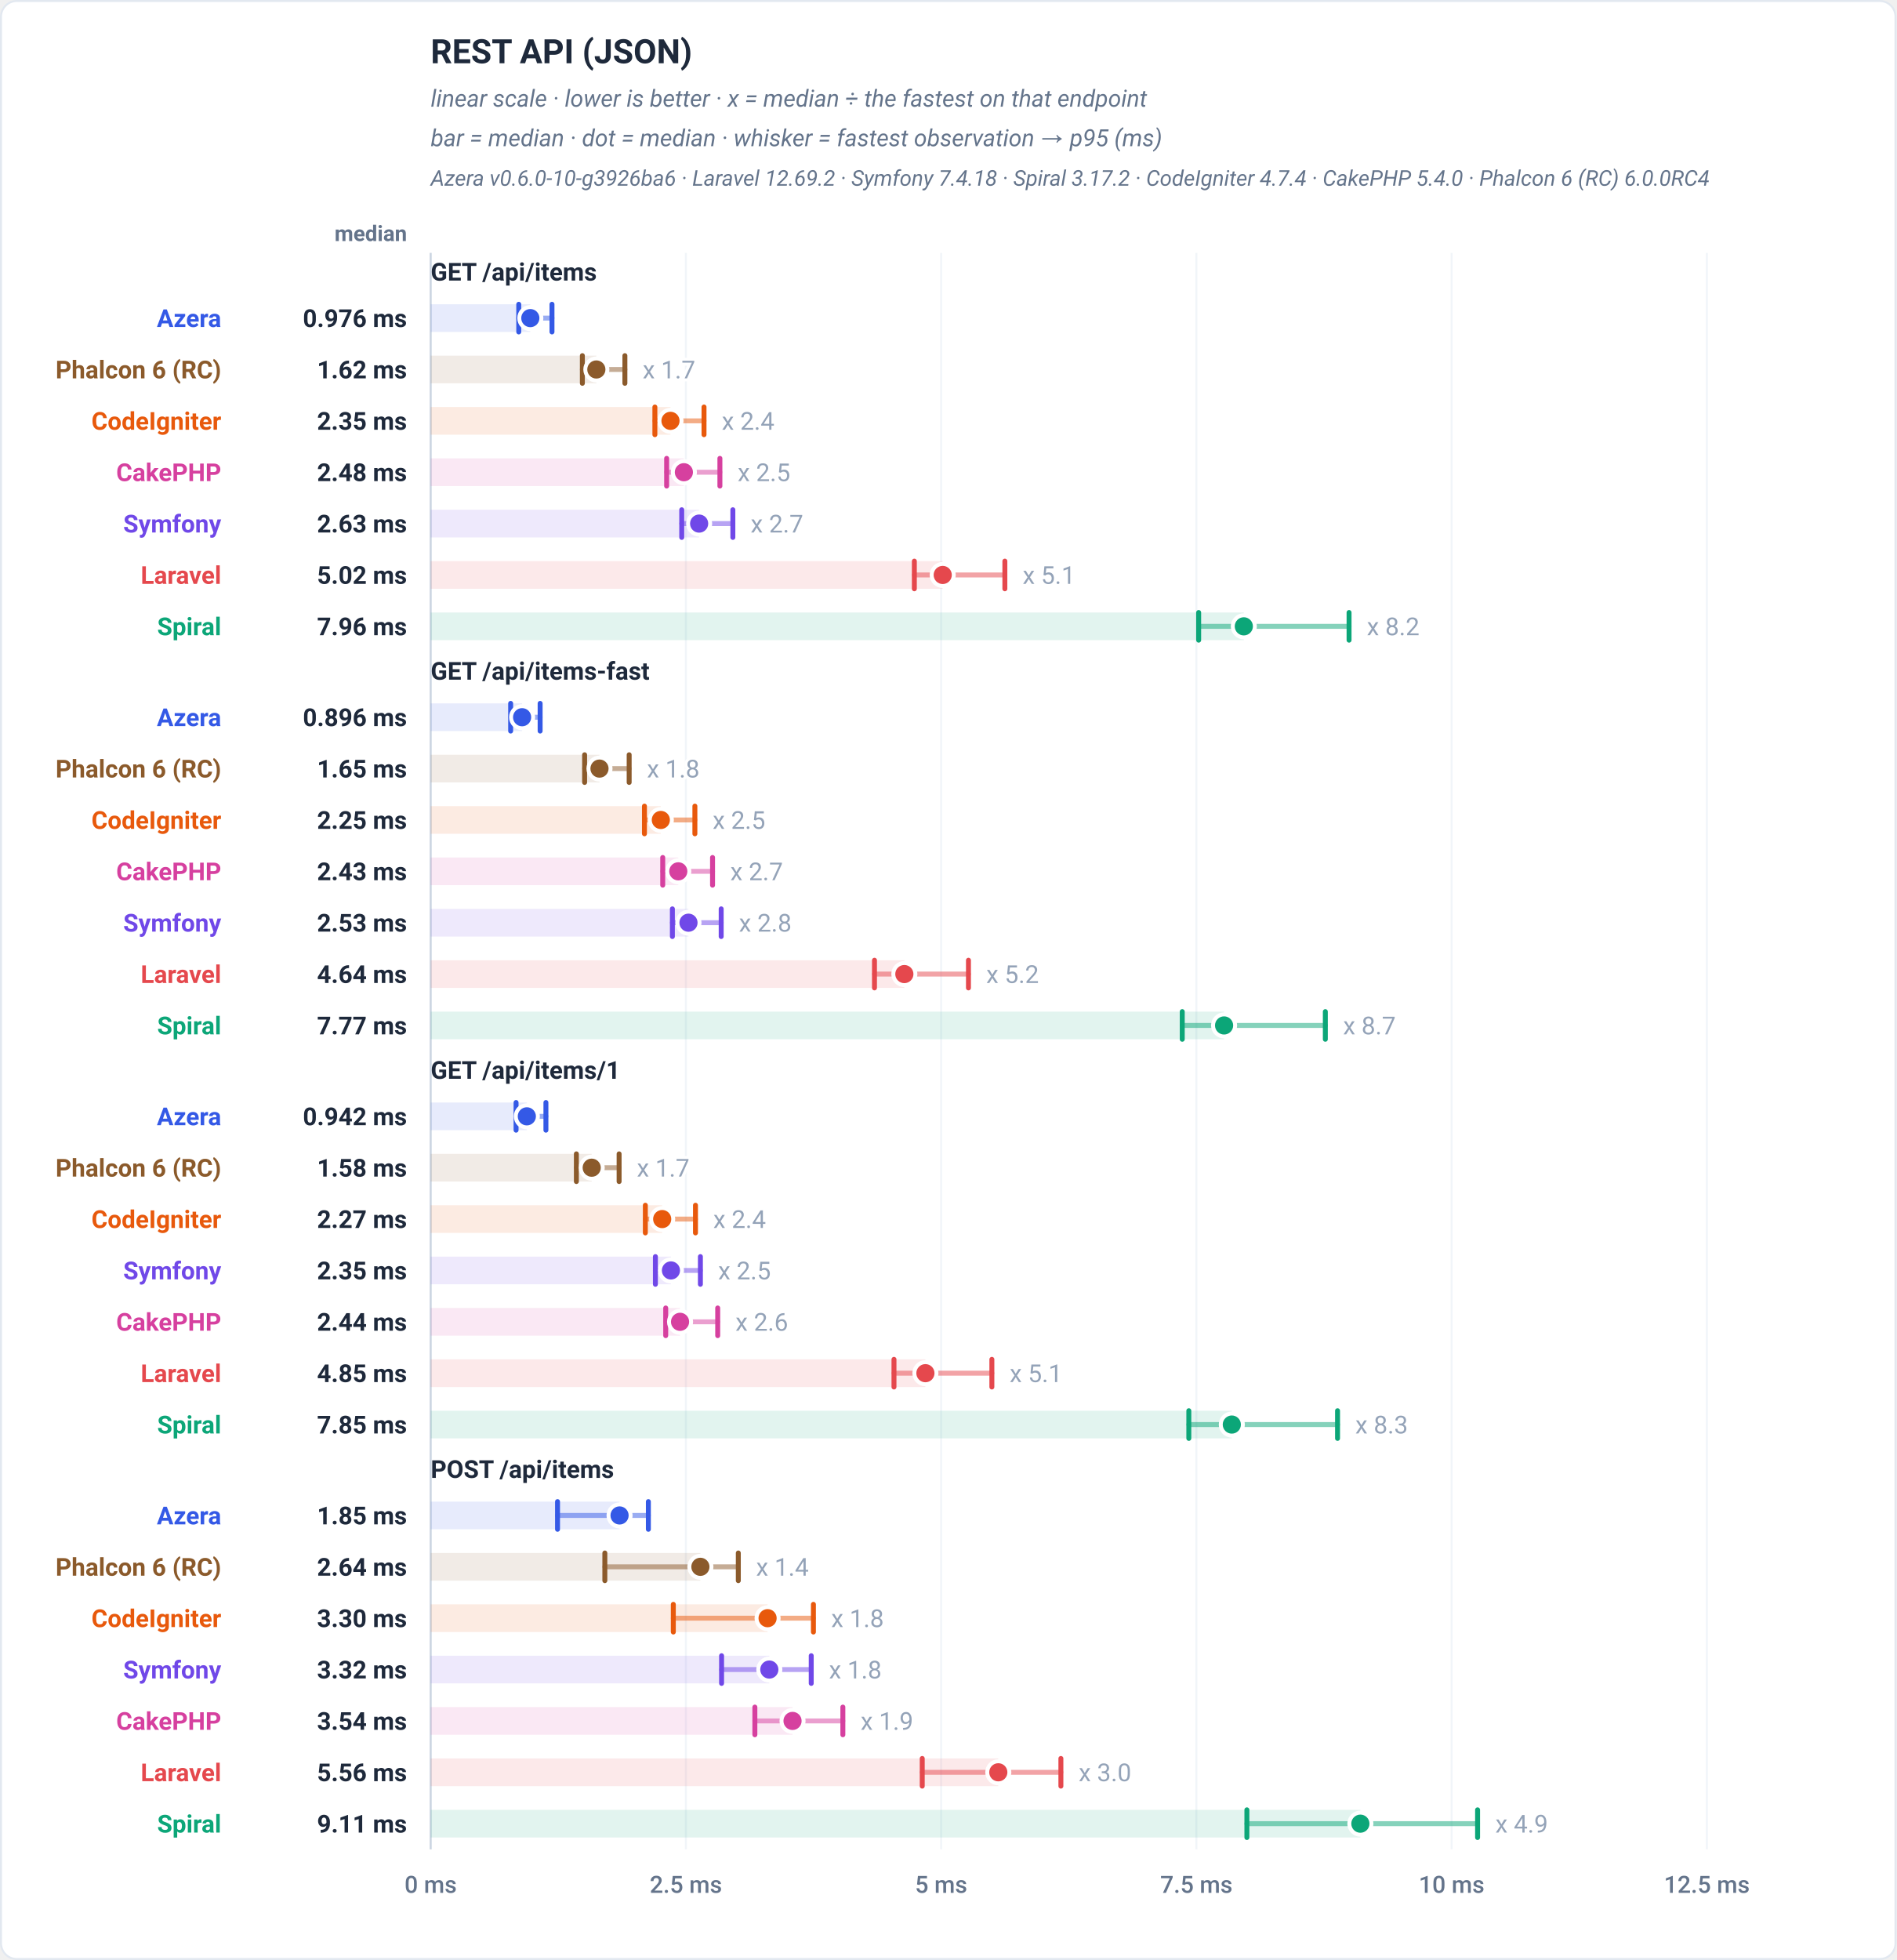
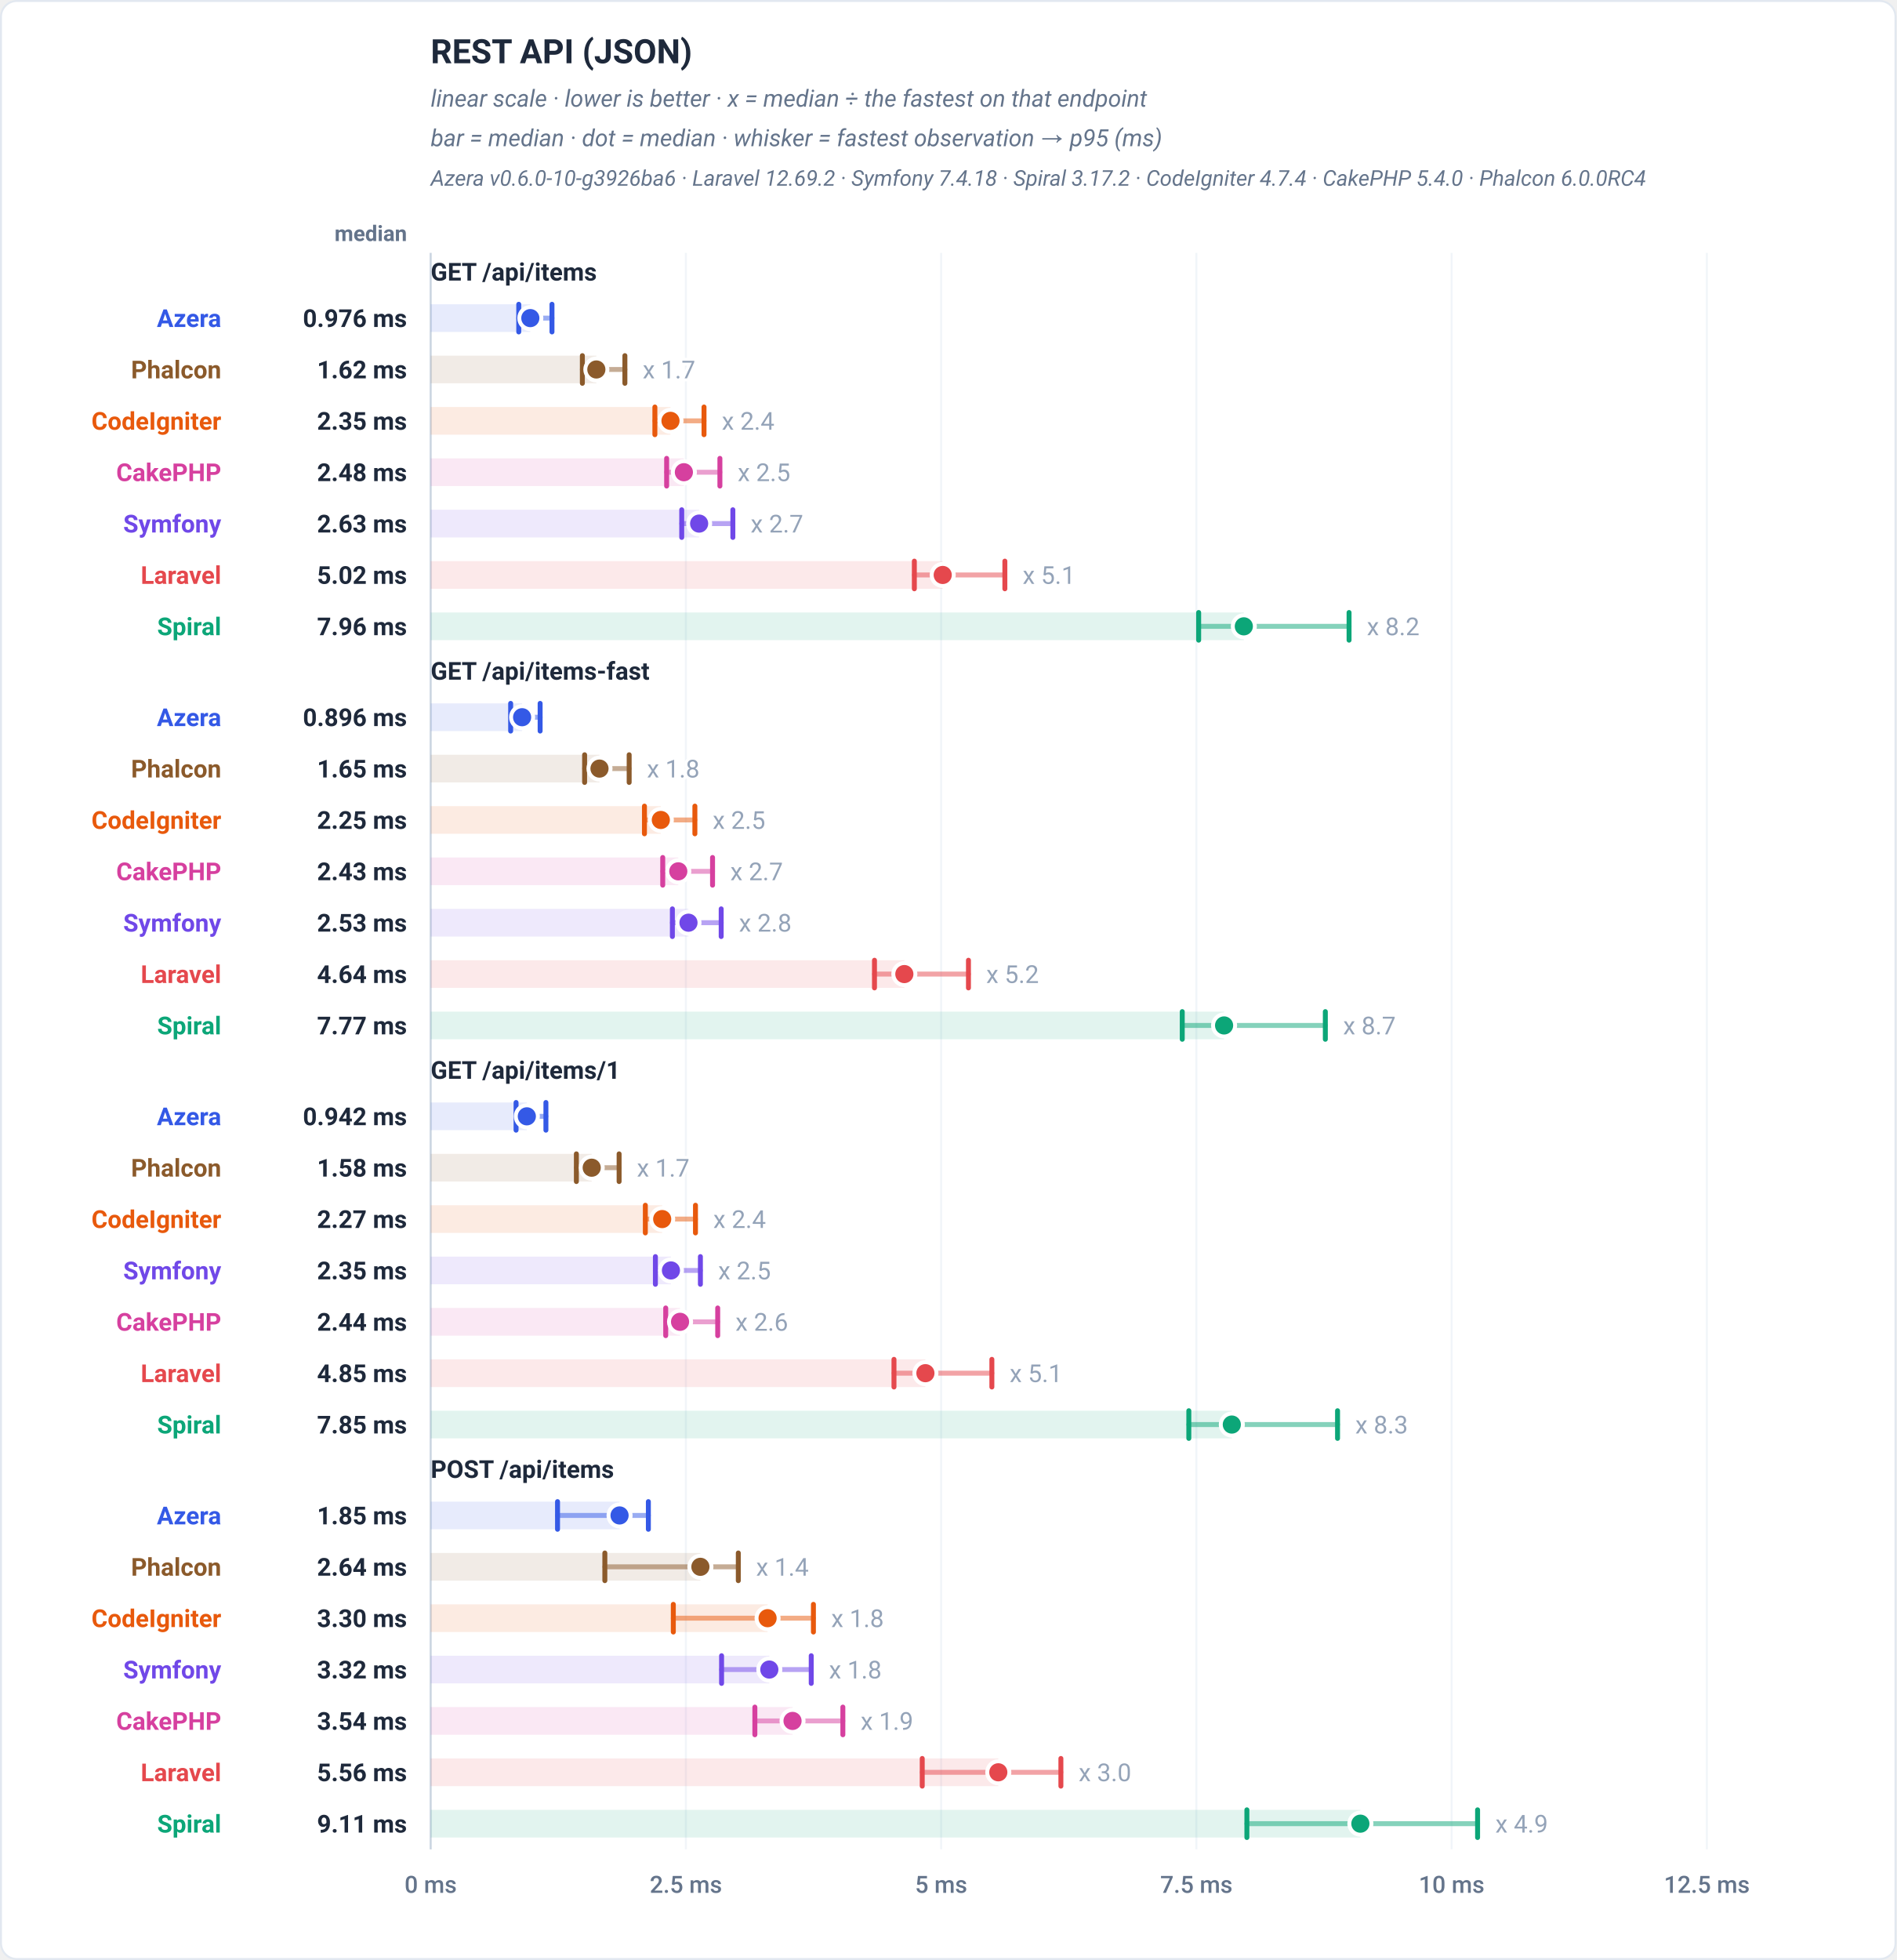
<svg xmlns="http://www.w3.org/2000/svg" viewBox="0 0 960 992" width="960" height="992" role="img" font-family="-apple-system,BlinkMacSystemFont,'Segoe UI',Roboto,Helvetica,Arial,sans-serif">
  <rect x="0.5" y="0.5" width="959" height="991" rx="8" fill="#ffffff" stroke="#e2e8f0" />
  <text x="218" y="32" font-family="-apple-system,BlinkMacSystemFont,'Segoe UI',Roboto,Helvetica,Arial,sans-serif" font-size="17" font-weight="700" fill="#1e293b" text-anchor="start">REST API (JSON)</text>
  <text x="218" y="54" font-family="-apple-system,BlinkMacSystemFont,'Segoe UI',Roboto,Helvetica,Arial,sans-serif" font-size="12" font-weight="400" fill="#64748b" text-anchor="start" font-style="italic">linear scale · lower is better · x = median ÷ the fastest on that endpoint</text>
  <text x="218" y="74" font-family="-apple-system,BlinkMacSystemFont,'Segoe UI',Roboto,Helvetica,Arial,sans-serif" font-size="12" font-weight="400" fill="#64748b" text-anchor="start" font-style="italic">bar = median · dot = median · whisker = fastest observation → p95 (ms)</text>
-   <text x="218" y="94" font-family="-apple-system,BlinkMacSystemFont,'Segoe UI',Roboto,Helvetica,Arial,sans-serif" font-size="11" font-weight="400" fill="#64748b" text-anchor="start" font-style="italic">Azera v0.6.0-10-g3926ba6 · Laravel 12.69.2 · Symfony 7.4.18 · Spiral 3.17.2 · CodeIgniter 4.7.4 · CakePHP 5.4.0 · Phalcon 6 (RC) 6.0.0RC4</text>
+   <text x="218" y="94" font-family="-apple-system,BlinkMacSystemFont,'Segoe UI',Roboto,Helvetica,Arial,sans-serif" font-size="11" font-weight="400" fill="#64748b" text-anchor="start" font-style="italic">Azera v0.6.0-10-g3926ba6 · Laravel 12.69.2 · Symfony 7.4.18 · Spiral 3.17.2 · CodeIgniter 4.7.4 · CakePHP 5.4.0 · Phalcon 6.0.0RC4</text>
  <text x="206" y="122" font-family="-apple-system,BlinkMacSystemFont,'Segoe UI',Roboto,Helvetica,Arial,sans-serif" font-size="11" font-weight="600" fill="#64748b" text-anchor="end">median</text>
  <line x1="218" y1="128" x2="218" y2="936" stroke="#f1f5f9" stroke-width="1" />
  <text x="218" y="958" font-family="-apple-system,BlinkMacSystemFont,'Segoe UI',Roboto,Helvetica,Arial,sans-serif" font-size="12" font-weight="500" fill="#64748b" text-anchor="middle">0 ms</text>
  <line x1="347.2" y1="128" x2="347.2" y2="936" stroke="#f1f5f9" stroke-width="1" />
  <text x="347.2" y="958" font-family="-apple-system,BlinkMacSystemFont,'Segoe UI',Roboto,Helvetica,Arial,sans-serif" font-size="12" font-weight="500" fill="#64748b" text-anchor="middle">2.5 ms</text>
  <line x1="476.4" y1="128" x2="476.4" y2="936" stroke="#f1f5f9" stroke-width="1" />
  <text x="476.4" y="958" font-family="-apple-system,BlinkMacSystemFont,'Segoe UI',Roboto,Helvetica,Arial,sans-serif" font-size="12" font-weight="500" fill="#64748b" text-anchor="middle">5 ms</text>
  <line x1="605.6" y1="128" x2="605.6" y2="936" stroke="#f1f5f9" stroke-width="1" />
  <text x="605.6" y="958" font-family="-apple-system,BlinkMacSystemFont,'Segoe UI',Roboto,Helvetica,Arial,sans-serif" font-size="12" font-weight="500" fill="#64748b" text-anchor="middle">7.5 ms</text>
  <line x1="734.8" y1="128" x2="734.8" y2="936" stroke="#f1f5f9" stroke-width="1" />
  <text x="734.8" y="958" font-family="-apple-system,BlinkMacSystemFont,'Segoe UI',Roboto,Helvetica,Arial,sans-serif" font-size="12" font-weight="500" fill="#64748b" text-anchor="middle">10 ms</text>
  <line x1="864" y1="128" x2="864" y2="936" stroke="#f1f5f9" stroke-width="1" />
  <text x="864" y="958" font-family="-apple-system,BlinkMacSystemFont,'Segoe UI',Roboto,Helvetica,Arial,sans-serif" font-size="12" font-weight="500" fill="#64748b" text-anchor="middle">12.5 ms</text>
  <line x1="218" y1="128" x2="218" y2="936" stroke="#cbd5e1" stroke-width="1" />
  <text x="218" y="142" font-family="-apple-system,BlinkMacSystemFont,'Segoe UI',Roboto,Helvetica,Arial,sans-serif" font-size="12.5" font-weight="700" fill="#1e293b" text-anchor="start">GET /api/items</text>
  <rect x="218" y="154" width="50.45" height="14" fill="#3459e6" fill-opacity="0.12" />
  <line x1="262.59" y1="161" x2="279.41" y2="161" stroke="#3459e6" stroke-width="2.5" stroke-linecap="round" opacity="0.5" />
  <line x1="262.59" y1="154" x2="262.59" y2="168" stroke="#3459e6" stroke-width="2.5" stroke-linecap="round" />
  <line x1="279.41" y1="154" x2="279.41" y2="168" stroke="#3459e6" stroke-width="2.5" stroke-linecap="round" />
  <circle cx="268.45" cy="161" r="5.6" fill="#3459e6" stroke="#ffffff" stroke-width="2" />
  <text x="112" y="165.5" font-family="-apple-system,BlinkMacSystemFont,'Segoe UI',Roboto,Helvetica,Arial,sans-serif" font-size="12.5" font-weight="700" fill="#3459e6" text-anchor="end">Azera</text>
  <text x="206" y="165.5" font-family="-apple-system,BlinkMacSystemFont,'Segoe UI',Roboto,Helvetica,Arial,sans-serif" font-size="12.5" font-weight="700" fill="#1e293b" text-anchor="end">0.976 ms</text>
  <rect x="218" y="180" width="83.87" height="14" fill="#8b5a2b" fill-opacity="0.12" />
  <line x1="294.79" y1="187" x2="316.32" y2="187" stroke="#8b5a2b" stroke-width="2.5" stroke-linecap="round" opacity="0.5" />
  <line x1="294.79" y1="180" x2="294.79" y2="194" stroke="#8b5a2b" stroke-width="2.5" stroke-linecap="round" />
  <line x1="316.32" y1="180" x2="316.32" y2="194" stroke="#8b5a2b" stroke-width="2.5" stroke-linecap="round" />
  <circle cx="301.87" cy="187" r="5.6" fill="#8b5a2b" stroke="#ffffff" stroke-width="2" />
  <text x="325.32" y="191.5" font-family="-apple-system,BlinkMacSystemFont,'Segoe UI',Roboto,Helvetica,Arial,sans-serif" font-size="12.5" font-weight="400" fill="#94a3b8" text-anchor="start" stroke="#ffffff" stroke-width="3" paint-order="stroke" stroke-linejoin="round">x 1.7</text>
-   <text x="112" y="191.5" font-family="-apple-system,BlinkMacSystemFont,'Segoe UI',Roboto,Helvetica,Arial,sans-serif" font-size="12.5" font-weight="700" fill="#8b5a2b" text-anchor="end">Phalcon 6 (RC)</text>
+   <text x="112" y="191.5" font-family="-apple-system,BlinkMacSystemFont,'Segoe UI',Roboto,Helvetica,Arial,sans-serif" font-size="12.5" font-weight="700" fill="#8b5a2b" text-anchor="end">Phalcon</text>
  <text x="206" y="191.5" font-family="-apple-system,BlinkMacSystemFont,'Segoe UI',Roboto,Helvetica,Arial,sans-serif" font-size="12.5" font-weight="700" fill="#1e293b" text-anchor="end">1.62 ms</text>
  <rect x="218" y="206" width="121.4" height="14" fill="#e8590c" fill-opacity="0.12" />
  <line x1="331.5" y1="213" x2="356.37" y2="213" stroke="#e8590c" stroke-width="2.5" stroke-linecap="round" opacity="0.5" />
  <line x1="331.5" y1="206" x2="331.5" y2="220" stroke="#e8590c" stroke-width="2.5" stroke-linecap="round" />
  <line x1="356.37" y1="206" x2="356.37" y2="220" stroke="#e8590c" stroke-width="2.5" stroke-linecap="round" />
  <circle cx="339.4" cy="213" r="5.6" fill="#e8590c" stroke="#ffffff" stroke-width="2" />
  <text x="365.37" y="217.5" font-family="-apple-system,BlinkMacSystemFont,'Segoe UI',Roboto,Helvetica,Arial,sans-serif" font-size="12.5" font-weight="400" fill="#94a3b8" text-anchor="start" stroke="#ffffff" stroke-width="3" paint-order="stroke" stroke-linejoin="round">x 2.4</text>
  <text x="112" y="217.5" font-family="-apple-system,BlinkMacSystemFont,'Segoe UI',Roboto,Helvetica,Arial,sans-serif" font-size="12.5" font-weight="700" fill="#e8590c" text-anchor="end">CodeIgniter</text>
  <text x="206" y="217.5" font-family="-apple-system,BlinkMacSystemFont,'Segoe UI',Roboto,Helvetica,Arial,sans-serif" font-size="12.5" font-weight="700" fill="#1e293b" text-anchor="end">2.35 ms</text>
  <rect x="218" y="232" width="128.18" height="14" fill="#d6409f" fill-opacity="0.12" />
  <line x1="337.45" y1="239" x2="364.41" y2="239" stroke="#d6409f" stroke-width="2.5" stroke-linecap="round" opacity="0.5" />
  <line x1="337.45" y1="232" x2="337.45" y2="246" stroke="#d6409f" stroke-width="2.5" stroke-linecap="round" />
  <line x1="364.41" y1="232" x2="364.41" y2="246" stroke="#d6409f" stroke-width="2.5" stroke-linecap="round" />
  <circle cx="346.18" cy="239" r="5.6" fill="#d6409f" stroke="#ffffff" stroke-width="2" />
  <text x="373.41" y="243.5" font-family="-apple-system,BlinkMacSystemFont,'Segoe UI',Roboto,Helvetica,Arial,sans-serif" font-size="12.5" font-weight="400" fill="#94a3b8" text-anchor="start" stroke="#ffffff" stroke-width="3" paint-order="stroke" stroke-linejoin="round">x 2.5</text>
  <text x="112" y="243.5" font-family="-apple-system,BlinkMacSystemFont,'Segoe UI',Roboto,Helvetica,Arial,sans-serif" font-size="12.5" font-weight="700" fill="#d6409f" text-anchor="end">CakePHP</text>
  <text x="206" y="243.5" font-family="-apple-system,BlinkMacSystemFont,'Segoe UI',Roboto,Helvetica,Arial,sans-serif" font-size="12.5" font-weight="700" fill="#1e293b" text-anchor="end">2.48 ms</text>
  <rect x="218" y="258" width="135.9" height="14" fill="#7048e8" fill-opacity="0.12" />
  <line x1="345.09" y1="265" x2="370.97" y2="265" stroke="#7048e8" stroke-width="2.5" stroke-linecap="round" opacity="0.5" />
  <line x1="345.09" y1="258" x2="345.09" y2="272" stroke="#7048e8" stroke-width="2.5" stroke-linecap="round" />
  <line x1="370.97" y1="258" x2="370.97" y2="272" stroke="#7048e8" stroke-width="2.5" stroke-linecap="round" />
  <circle cx="353.9" cy="265" r="5.6" fill="#7048e8" stroke="#ffffff" stroke-width="2" />
  <text x="379.97" y="269.5" font-family="-apple-system,BlinkMacSystemFont,'Segoe UI',Roboto,Helvetica,Arial,sans-serif" font-size="12.5" font-weight="400" fill="#94a3b8" text-anchor="start" stroke="#ffffff" stroke-width="3" paint-order="stroke" stroke-linejoin="round">x 2.7</text>
  <text x="112" y="269.5" font-family="-apple-system,BlinkMacSystemFont,'Segoe UI',Roboto,Helvetica,Arial,sans-serif" font-size="12.5" font-weight="700" fill="#7048e8" text-anchor="end">Symfony</text>
  <text x="206" y="269.5" font-family="-apple-system,BlinkMacSystemFont,'Segoe UI',Roboto,Helvetica,Arial,sans-serif" font-size="12.5" font-weight="700" fill="#1e293b" text-anchor="end">2.63 ms</text>
  <rect x="218" y="284" width="259.2" height="14" fill="#e5484d" fill-opacity="0.12" />
  <line x1="462.84" y1="291" x2="508.66" y2="291" stroke="#e5484d" stroke-width="2.5" stroke-linecap="round" opacity="0.5" />
  <line x1="462.84" y1="284" x2="462.84" y2="298" stroke="#e5484d" stroke-width="2.5" stroke-linecap="round" />
  <line x1="508.66" y1="284" x2="508.66" y2="298" stroke="#e5484d" stroke-width="2.5" stroke-linecap="round" />
  <circle cx="477.2" cy="291" r="5.6" fill="#e5484d" stroke="#ffffff" stroke-width="2" />
  <text x="517.66" y="295.5" font-family="-apple-system,BlinkMacSystemFont,'Segoe UI',Roboto,Helvetica,Arial,sans-serif" font-size="12.5" font-weight="400" fill="#94a3b8" text-anchor="start" stroke="#ffffff" stroke-width="3" paint-order="stroke" stroke-linejoin="round">x 5.1</text>
  <text x="112" y="295.5" font-family="-apple-system,BlinkMacSystemFont,'Segoe UI',Roboto,Helvetica,Arial,sans-serif" font-size="12.5" font-weight="700" fill="#e5484d" text-anchor="end">Laravel</text>
  <text x="206" y="295.5" font-family="-apple-system,BlinkMacSystemFont,'Segoe UI',Roboto,Helvetica,Arial,sans-serif" font-size="12.5" font-weight="700" fill="#1e293b" text-anchor="end">5.02 ms</text>
  <rect x="218" y="310" width="411.62" height="14" fill="#0ca678" fill-opacity="0.12" />
  <line x1="606.76" y1="317" x2="682.89" y2="317" stroke="#0ca678" stroke-width="2.5" stroke-linecap="round" opacity="0.5" />
  <line x1="606.76" y1="310" x2="606.76" y2="324" stroke="#0ca678" stroke-width="2.5" stroke-linecap="round" />
  <line x1="682.89" y1="310" x2="682.89" y2="324" stroke="#0ca678" stroke-width="2.5" stroke-linecap="round" />
  <circle cx="629.62" cy="317" r="5.6" fill="#0ca678" stroke="#ffffff" stroke-width="2" />
  <text x="691.89" y="321.5" font-family="-apple-system,BlinkMacSystemFont,'Segoe UI',Roboto,Helvetica,Arial,sans-serif" font-size="12.5" font-weight="400" fill="#94a3b8" text-anchor="start" stroke="#ffffff" stroke-width="3" paint-order="stroke" stroke-linejoin="round">x 8.2</text>
  <text x="112" y="321.5" font-family="-apple-system,BlinkMacSystemFont,'Segoe UI',Roboto,Helvetica,Arial,sans-serif" font-size="12.5" font-weight="700" fill="#0ca678" text-anchor="end">Spiral</text>
  <text x="206" y="321.5" font-family="-apple-system,BlinkMacSystemFont,'Segoe UI',Roboto,Helvetica,Arial,sans-serif" font-size="12.5" font-weight="700" fill="#1e293b" text-anchor="end">7.96 ms</text>
  <text x="218" y="344" font-family="-apple-system,BlinkMacSystemFont,'Segoe UI',Roboto,Helvetica,Arial,sans-serif" font-size="12.5" font-weight="700" fill="#1e293b" text-anchor="start">GET /api/items-fast</text>
  <rect x="218" y="356" width="46.29" height="14" fill="#3459e6" fill-opacity="0.12" />
  <line x1="258.49" y1="363" x2="273.41" y2="363" stroke="#3459e6" stroke-width="2.5" stroke-linecap="round" opacity="0.5" />
  <line x1="258.49" y1="356" x2="258.49" y2="370" stroke="#3459e6" stroke-width="2.5" stroke-linecap="round" />
  <line x1="273.41" y1="356" x2="273.41" y2="370" stroke="#3459e6" stroke-width="2.5" stroke-linecap="round" />
  <circle cx="264.29" cy="363" r="5.6" fill="#3459e6" stroke="#ffffff" stroke-width="2" />
  <text x="112" y="367.5" font-family="-apple-system,BlinkMacSystemFont,'Segoe UI',Roboto,Helvetica,Arial,sans-serif" font-size="12.5" font-weight="700" fill="#3459e6" text-anchor="end">Azera</text>
  <text x="206" y="367.5" font-family="-apple-system,BlinkMacSystemFont,'Segoe UI',Roboto,Helvetica,Arial,sans-serif" font-size="12.5" font-weight="700" fill="#1e293b" text-anchor="end">0.896 ms</text>
  <rect x="218" y="382" width="85.46" height="14" fill="#8b5a2b" fill-opacity="0.12" />
  <line x1="295.93" y1="389" x2="318.48" y2="389" stroke="#8b5a2b" stroke-width="2.5" stroke-linecap="round" opacity="0.5" />
  <line x1="295.93" y1="382" x2="295.93" y2="396" stroke="#8b5a2b" stroke-width="2.5" stroke-linecap="round" />
  <line x1="318.48" y1="382" x2="318.48" y2="396" stroke="#8b5a2b" stroke-width="2.5" stroke-linecap="round" />
  <circle cx="303.46" cy="389" r="5.6" fill="#8b5a2b" stroke="#ffffff" stroke-width="2" />
  <text x="327.48" y="393.5" font-family="-apple-system,BlinkMacSystemFont,'Segoe UI',Roboto,Helvetica,Arial,sans-serif" font-size="12.5" font-weight="400" fill="#94a3b8" text-anchor="start" stroke="#ffffff" stroke-width="3" paint-order="stroke" stroke-linejoin="round">x 1.8</text>
-   <text x="112" y="393.5" font-family="-apple-system,BlinkMacSystemFont,'Segoe UI',Roboto,Helvetica,Arial,sans-serif" font-size="12.5" font-weight="700" fill="#8b5a2b" text-anchor="end">Phalcon 6 (RC)</text>
+   <text x="112" y="393.5" font-family="-apple-system,BlinkMacSystemFont,'Segoe UI',Roboto,Helvetica,Arial,sans-serif" font-size="12.5" font-weight="700" fill="#8b5a2b" text-anchor="end">Phalcon</text>
  <text x="206" y="393.5" font-family="-apple-system,BlinkMacSystemFont,'Segoe UI',Roboto,Helvetica,Arial,sans-serif" font-size="12.5" font-weight="700" fill="#1e293b" text-anchor="end">1.65 ms</text>
  <rect x="218" y="408" width="116.51" height="14" fill="#e8590c" fill-opacity="0.12" />
  <line x1="326.22" y1="415" x2="351.75" y2="415" stroke="#e8590c" stroke-width="2.5" stroke-linecap="round" opacity="0.5" />
  <line x1="326.22" y1="408" x2="326.22" y2="422" stroke="#e8590c" stroke-width="2.5" stroke-linecap="round" />
  <line x1="351.75" y1="408" x2="351.75" y2="422" stroke="#e8590c" stroke-width="2.5" stroke-linecap="round" />
  <circle cx="334.51" cy="415" r="5.6" fill="#e8590c" stroke="#ffffff" stroke-width="2" />
  <text x="360.75" y="419.5" font-family="-apple-system,BlinkMacSystemFont,'Segoe UI',Roboto,Helvetica,Arial,sans-serif" font-size="12.5" font-weight="400" fill="#94a3b8" text-anchor="start" stroke="#ffffff" stroke-width="3" paint-order="stroke" stroke-linejoin="round">x 2.5</text>
  <text x="112" y="419.5" font-family="-apple-system,BlinkMacSystemFont,'Segoe UI',Roboto,Helvetica,Arial,sans-serif" font-size="12.5" font-weight="700" fill="#e8590c" text-anchor="end">CodeIgniter</text>
  <text x="206" y="419.5" font-family="-apple-system,BlinkMacSystemFont,'Segoe UI',Roboto,Helvetica,Arial,sans-serif" font-size="12.5" font-weight="700" fill="#1e293b" text-anchor="end">2.25 ms</text>
  <rect x="218" y="434" width="125.35" height="14" fill="#d6409f" fill-opacity="0.12" />
  <line x1="335.47" y1="441" x2="360.69" y2="441" stroke="#d6409f" stroke-width="2.5" stroke-linecap="round" opacity="0.5" />
  <line x1="335.47" y1="434" x2="335.47" y2="448" stroke="#d6409f" stroke-width="2.5" stroke-linecap="round" />
  <line x1="360.69" y1="434" x2="360.69" y2="448" stroke="#d6409f" stroke-width="2.5" stroke-linecap="round" />
  <circle cx="343.35" cy="441" r="5.6" fill="#d6409f" stroke="#ffffff" stroke-width="2" />
  <text x="369.69" y="445.5" font-family="-apple-system,BlinkMacSystemFont,'Segoe UI',Roboto,Helvetica,Arial,sans-serif" font-size="12.5" font-weight="400" fill="#94a3b8" text-anchor="start" stroke="#ffffff" stroke-width="3" paint-order="stroke" stroke-linejoin="round">x 2.7</text>
  <text x="112" y="445.5" font-family="-apple-system,BlinkMacSystemFont,'Segoe UI',Roboto,Helvetica,Arial,sans-serif" font-size="12.5" font-weight="700" fill="#d6409f" text-anchor="end">CakePHP</text>
  <text x="206" y="445.5" font-family="-apple-system,BlinkMacSystemFont,'Segoe UI',Roboto,Helvetica,Arial,sans-serif" font-size="12.5" font-weight="700" fill="#1e293b" text-anchor="end">2.43 ms</text>
  <rect x="218" y="460" width="130.51" height="14" fill="#7048e8" fill-opacity="0.12" />
  <line x1="340.36" y1="467" x2="365.06" y2="467" stroke="#7048e8" stroke-width="2.5" stroke-linecap="round" opacity="0.5" />
  <line x1="340.36" y1="460" x2="340.36" y2="474" stroke="#7048e8" stroke-width="2.5" stroke-linecap="round" />
  <line x1="365.06" y1="460" x2="365.06" y2="474" stroke="#7048e8" stroke-width="2.5" stroke-linecap="round" />
  <circle cx="348.51" cy="467" r="5.6" fill="#7048e8" stroke="#ffffff" stroke-width="2" />
  <text x="374.06" y="471.5" font-family="-apple-system,BlinkMacSystemFont,'Segoe UI',Roboto,Helvetica,Arial,sans-serif" font-size="12.5" font-weight="400" fill="#94a3b8" text-anchor="start" stroke="#ffffff" stroke-width="3" paint-order="stroke" stroke-linejoin="round">x 2.8</text>
  <text x="112" y="471.5" font-family="-apple-system,BlinkMacSystemFont,'Segoe UI',Roboto,Helvetica,Arial,sans-serif" font-size="12.5" font-weight="700" fill="#7048e8" text-anchor="end">Symfony</text>
  <text x="206" y="471.5" font-family="-apple-system,BlinkMacSystemFont,'Segoe UI',Roboto,Helvetica,Arial,sans-serif" font-size="12.5" font-weight="700" fill="#1e293b" text-anchor="end">2.53 ms</text>
  <rect x="218" y="486" width="239.78" height="14" fill="#e5484d" fill-opacity="0.12" />
  <line x1="442.66" y1="493" x2="490.23" y2="493" stroke="#e5484d" stroke-width="2.5" stroke-linecap="round" opacity="0.5" />
  <line x1="442.66" y1="486" x2="442.66" y2="500" stroke="#e5484d" stroke-width="2.5" stroke-linecap="round" />
  <line x1="490.23" y1="486" x2="490.23" y2="500" stroke="#e5484d" stroke-width="2.5" stroke-linecap="round" />
  <circle cx="457.78" cy="493" r="5.6" fill="#e5484d" stroke="#ffffff" stroke-width="2" />
  <text x="499.23" y="497.5" font-family="-apple-system,BlinkMacSystemFont,'Segoe UI',Roboto,Helvetica,Arial,sans-serif" font-size="12.5" font-weight="400" fill="#94a3b8" text-anchor="start" stroke="#ffffff" stroke-width="3" paint-order="stroke" stroke-linejoin="round">x 5.2</text>
  <text x="112" y="497.5" font-family="-apple-system,BlinkMacSystemFont,'Segoe UI',Roboto,Helvetica,Arial,sans-serif" font-size="12.5" font-weight="700" fill="#e5484d" text-anchor="end">Laravel</text>
  <text x="206" y="497.5" font-family="-apple-system,BlinkMacSystemFont,'Segoe UI',Roboto,Helvetica,Arial,sans-serif" font-size="12.5" font-weight="700" fill="#1e293b" text-anchor="end">4.64 ms</text>
  <rect x="218" y="512" width="401.63" height="14" fill="#0ca678" fill-opacity="0.12" />
  <line x1="598.45" y1="519" x2="670.88" y2="519" stroke="#0ca678" stroke-width="2.5" stroke-linecap="round" opacity="0.5" />
  <line x1="598.45" y1="512" x2="598.45" y2="526" stroke="#0ca678" stroke-width="2.5" stroke-linecap="round" />
  <line x1="670.88" y1="512" x2="670.88" y2="526" stroke="#0ca678" stroke-width="2.5" stroke-linecap="round" />
  <circle cx="619.63" cy="519" r="5.6" fill="#0ca678" stroke="#ffffff" stroke-width="2" />
  <text x="679.88" y="523.5" font-family="-apple-system,BlinkMacSystemFont,'Segoe UI',Roboto,Helvetica,Arial,sans-serif" font-size="12.5" font-weight="400" fill="#94a3b8" text-anchor="start" stroke="#ffffff" stroke-width="3" paint-order="stroke" stroke-linejoin="round">x 8.7</text>
  <text x="112" y="523.5" font-family="-apple-system,BlinkMacSystemFont,'Segoe UI',Roboto,Helvetica,Arial,sans-serif" font-size="12.5" font-weight="700" fill="#0ca678" text-anchor="end">Spiral</text>
  <text x="206" y="523.5" font-family="-apple-system,BlinkMacSystemFont,'Segoe UI',Roboto,Helvetica,Arial,sans-serif" font-size="12.5" font-weight="700" fill="#1e293b" text-anchor="end">7.77 ms</text>
  <text x="218" y="546" font-family="-apple-system,BlinkMacSystemFont,'Segoe UI',Roboto,Helvetica,Arial,sans-serif" font-size="12.5" font-weight="700" fill="#1e293b" text-anchor="start">GET /api/items/1</text>
  <rect x="218" y="558" width="48.68" height="14" fill="#3459e6" fill-opacity="0.12" />
  <line x1="261.23" y1="565" x2="276.34" y2="565" stroke="#3459e6" stroke-width="2.5" stroke-linecap="round" opacity="0.5" />
  <line x1="261.23" y1="558" x2="261.23" y2="572" stroke="#3459e6" stroke-width="2.5" stroke-linecap="round" />
  <line x1="276.34" y1="558" x2="276.34" y2="572" stroke="#3459e6" stroke-width="2.5" stroke-linecap="round" />
  <circle cx="266.68" cy="565" r="5.6" fill="#3459e6" stroke="#ffffff" stroke-width="2" />
  <text x="112" y="569.5" font-family="-apple-system,BlinkMacSystemFont,'Segoe UI',Roboto,Helvetica,Arial,sans-serif" font-size="12.5" font-weight="700" fill="#3459e6" text-anchor="end">Azera</text>
  <text x="206" y="569.5" font-family="-apple-system,BlinkMacSystemFont,'Segoe UI',Roboto,Helvetica,Arial,sans-serif" font-size="12.5" font-weight="700" fill="#1e293b" text-anchor="end">0.942 ms</text>
  <rect x="218" y="584" width="81.52" height="14" fill="#8b5a2b" fill-opacity="0.12" />
  <line x1="291.76" y1="591" x2="313.39" y2="591" stroke="#8b5a2b" stroke-width="2.5" stroke-linecap="round" opacity="0.5" />
  <line x1="291.76" y1="584" x2="291.76" y2="598" stroke="#8b5a2b" stroke-width="2.5" stroke-linecap="round" />
  <line x1="313.39" y1="584" x2="313.39" y2="598" stroke="#8b5a2b" stroke-width="2.5" stroke-linecap="round" />
  <circle cx="299.52" cy="591" r="5.6" fill="#8b5a2b" stroke="#ffffff" stroke-width="2" />
  <text x="322.39" y="595.5" font-family="-apple-system,BlinkMacSystemFont,'Segoe UI',Roboto,Helvetica,Arial,sans-serif" font-size="12.5" font-weight="400" fill="#94a3b8" text-anchor="start" stroke="#ffffff" stroke-width="3" paint-order="stroke" stroke-linejoin="round">x 1.7</text>
-   <text x="112" y="595.5" font-family="-apple-system,BlinkMacSystemFont,'Segoe UI',Roboto,Helvetica,Arial,sans-serif" font-size="12.5" font-weight="700" fill="#8b5a2b" text-anchor="end">Phalcon 6 (RC)</text>
+   <text x="112" y="595.5" font-family="-apple-system,BlinkMacSystemFont,'Segoe UI',Roboto,Helvetica,Arial,sans-serif" font-size="12.5" font-weight="700" fill="#8b5a2b" text-anchor="end">Phalcon</text>
  <text x="206" y="595.5" font-family="-apple-system,BlinkMacSystemFont,'Segoe UI',Roboto,Helvetica,Arial,sans-serif" font-size="12.5" font-weight="700" fill="#1e293b" text-anchor="end">1.58 ms</text>
  <rect x="218" y="610" width="117.2" height="14" fill="#e8590c" fill-opacity="0.12" />
  <line x1="326.67" y1="617" x2="352.05" y2="617" stroke="#e8590c" stroke-width="2.5" stroke-linecap="round" opacity="0.5" />
  <line x1="326.67" y1="610" x2="326.67" y2="624" stroke="#e8590c" stroke-width="2.5" stroke-linecap="round" />
  <line x1="352.05" y1="610" x2="352.05" y2="624" stroke="#e8590c" stroke-width="2.5" stroke-linecap="round" />
  <circle cx="335.2" cy="617" r="5.6" fill="#e8590c" stroke="#ffffff" stroke-width="2" />
  <text x="361.05" y="621.5" font-family="-apple-system,BlinkMacSystemFont,'Segoe UI',Roboto,Helvetica,Arial,sans-serif" font-size="12.5" font-weight="400" fill="#94a3b8" text-anchor="start" stroke="#ffffff" stroke-width="3" paint-order="stroke" stroke-linejoin="round">x 2.4</text>
  <text x="112" y="621.5" font-family="-apple-system,BlinkMacSystemFont,'Segoe UI',Roboto,Helvetica,Arial,sans-serif" font-size="12.5" font-weight="700" fill="#e8590c" text-anchor="end">CodeIgniter</text>
  <text x="206" y="621.5" font-family="-apple-system,BlinkMacSystemFont,'Segoe UI',Roboto,Helvetica,Arial,sans-serif" font-size="12.5" font-weight="700" fill="#1e293b" text-anchor="end">2.27 ms</text>
  <rect x="218" y="636" width="121.63" height="14" fill="#7048e8" fill-opacity="0.12" />
  <line x1="331.76" y1="643" x2="354.54" y2="643" stroke="#7048e8" stroke-width="2.5" stroke-linecap="round" opacity="0.5" />
  <line x1="331.76" y1="636" x2="331.76" y2="650" stroke="#7048e8" stroke-width="2.5" stroke-linecap="round" />
  <line x1="354.54" y1="636" x2="354.54" y2="650" stroke="#7048e8" stroke-width="2.5" stroke-linecap="round" />
  <circle cx="339.63" cy="643" r="5.6" fill="#7048e8" stroke="#ffffff" stroke-width="2" />
  <text x="363.54" y="647.5" font-family="-apple-system,BlinkMacSystemFont,'Segoe UI',Roboto,Helvetica,Arial,sans-serif" font-size="12.5" font-weight="400" fill="#94a3b8" text-anchor="start" stroke="#ffffff" stroke-width="3" paint-order="stroke" stroke-linejoin="round">x 2.5</text>
  <text x="112" y="647.5" font-family="-apple-system,BlinkMacSystemFont,'Segoe UI',Roboto,Helvetica,Arial,sans-serif" font-size="12.5" font-weight="700" fill="#7048e8" text-anchor="end">Symfony</text>
  <text x="206" y="647.5" font-family="-apple-system,BlinkMacSystemFont,'Segoe UI',Roboto,Helvetica,Arial,sans-serif" font-size="12.5" font-weight="700" fill="#1e293b" text-anchor="end">2.35 ms</text>
  <rect x="218" y="662" width="126.24" height="14" fill="#d6409f" fill-opacity="0.12" />
  <line x1="336.98" y1="669" x2="363.3" y2="669" stroke="#d6409f" stroke-width="2.5" stroke-linecap="round" opacity="0.5" />
  <line x1="336.98" y1="662" x2="336.98" y2="676" stroke="#d6409f" stroke-width="2.5" stroke-linecap="round" />
  <line x1="363.3" y1="662" x2="363.3" y2="676" stroke="#d6409f" stroke-width="2.5" stroke-linecap="round" />
  <circle cx="344.24" cy="669" r="5.6" fill="#d6409f" stroke="#ffffff" stroke-width="2" />
  <text x="372.3" y="673.5" font-family="-apple-system,BlinkMacSystemFont,'Segoe UI',Roboto,Helvetica,Arial,sans-serif" font-size="12.5" font-weight="400" fill="#94a3b8" text-anchor="start" stroke="#ffffff" stroke-width="3" paint-order="stroke" stroke-linejoin="round">x 2.6</text>
  <text x="112" y="673.5" font-family="-apple-system,BlinkMacSystemFont,'Segoe UI',Roboto,Helvetica,Arial,sans-serif" font-size="12.5" font-weight="700" fill="#d6409f" text-anchor="end">CakePHP</text>
  <text x="206" y="673.5" font-family="-apple-system,BlinkMacSystemFont,'Segoe UI',Roboto,Helvetica,Arial,sans-serif" font-size="12.5" font-weight="700" fill="#1e293b" text-anchor="end">2.44 ms</text>
  <rect x="218" y="688" width="250.44" height="14" fill="#e5484d" fill-opacity="0.12" />
  <line x1="452.53" y1="695" x2="502.08" y2="695" stroke="#e5484d" stroke-width="2.5" stroke-linecap="round" opacity="0.5" />
  <line x1="452.53" y1="688" x2="452.53" y2="702" stroke="#e5484d" stroke-width="2.5" stroke-linecap="round" />
  <line x1="502.08" y1="688" x2="502.08" y2="702" stroke="#e5484d" stroke-width="2.5" stroke-linecap="round" />
  <circle cx="468.44" cy="695" r="5.6" fill="#e5484d" stroke="#ffffff" stroke-width="2" />
  <text x="511.08" y="699.5" font-family="-apple-system,BlinkMacSystemFont,'Segoe UI',Roboto,Helvetica,Arial,sans-serif" font-size="12.5" font-weight="400" fill="#94a3b8" text-anchor="start" stroke="#ffffff" stroke-width="3" paint-order="stroke" stroke-linejoin="round">x 5.1</text>
  <text x="112" y="699.5" font-family="-apple-system,BlinkMacSystemFont,'Segoe UI',Roboto,Helvetica,Arial,sans-serif" font-size="12.5" font-weight="700" fill="#e5484d" text-anchor="end">Laravel</text>
  <text x="206" y="699.5" font-family="-apple-system,BlinkMacSystemFont,'Segoe UI',Roboto,Helvetica,Arial,sans-serif" font-size="12.5" font-weight="700" fill="#1e293b" text-anchor="end">4.85 ms</text>
  <rect x="218" y="714" width="405.54" height="14" fill="#0ca678" fill-opacity="0.12" />
  <line x1="601.78" y1="721" x2="677.06" y2="721" stroke="#0ca678" stroke-width="2.5" stroke-linecap="round" opacity="0.5" />
  <line x1="601.78" y1="714" x2="601.78" y2="728" stroke="#0ca678" stroke-width="2.5" stroke-linecap="round" />
  <line x1="677.06" y1="714" x2="677.06" y2="728" stroke="#0ca678" stroke-width="2.5" stroke-linecap="round" />
  <circle cx="623.54" cy="721" r="5.6" fill="#0ca678" stroke="#ffffff" stroke-width="2" />
  <text x="686.06" y="725.5" font-family="-apple-system,BlinkMacSystemFont,'Segoe UI',Roboto,Helvetica,Arial,sans-serif" font-size="12.5" font-weight="400" fill="#94a3b8" text-anchor="start" stroke="#ffffff" stroke-width="3" paint-order="stroke" stroke-linejoin="round">x 8.3</text>
  <text x="112" y="725.5" font-family="-apple-system,BlinkMacSystemFont,'Segoe UI',Roboto,Helvetica,Arial,sans-serif" font-size="12.5" font-weight="700" fill="#0ca678" text-anchor="end">Spiral</text>
  <text x="206" y="725.5" font-family="-apple-system,BlinkMacSystemFont,'Segoe UI',Roboto,Helvetica,Arial,sans-serif" font-size="12.5" font-weight="700" fill="#1e293b" text-anchor="end">7.85 ms</text>
  <text x="218" y="748" font-family="-apple-system,BlinkMacSystemFont,'Segoe UI',Roboto,Helvetica,Arial,sans-serif" font-size="12.5" font-weight="700" fill="#1e293b" text-anchor="start">POST /api/items</text>
  <rect x="218" y="760" width="95.62" height="14" fill="#3459e6" fill-opacity="0.12" />
  <line x1="282.22" y1="767" x2="328.2" y2="767" stroke="#3459e6" stroke-width="2.5" stroke-linecap="round" opacity="0.5" />
  <line x1="282.22" y1="760" x2="282.22" y2="774" stroke="#3459e6" stroke-width="2.5" stroke-linecap="round" />
  <line x1="328.2" y1="760" x2="328.2" y2="774" stroke="#3459e6" stroke-width="2.5" stroke-linecap="round" />
  <circle cx="313.62" cy="767" r="5.6" fill="#3459e6" stroke="#ffffff" stroke-width="2" />
  <text x="112" y="771.5" font-family="-apple-system,BlinkMacSystemFont,'Segoe UI',Roboto,Helvetica,Arial,sans-serif" font-size="12.5" font-weight="700" fill="#3459e6" text-anchor="end">Azera</text>
  <text x="206" y="771.5" font-family="-apple-system,BlinkMacSystemFont,'Segoe UI',Roboto,Helvetica,Arial,sans-serif" font-size="12.5" font-weight="700" fill="#1e293b" text-anchor="end">1.85 ms</text>
  <rect x="218" y="786" width="136.54" height="14" fill="#8b5a2b" fill-opacity="0.12" />
  <line x1="306.17" y1="793" x2="373.73" y2="793" stroke="#8b5a2b" stroke-width="2.5" stroke-linecap="round" opacity="0.5" />
  <line x1="306.17" y1="786" x2="306.17" y2="800" stroke="#8b5a2b" stroke-width="2.5" stroke-linecap="round" />
  <line x1="373.73" y1="786" x2="373.73" y2="800" stroke="#8b5a2b" stroke-width="2.5" stroke-linecap="round" />
  <circle cx="354.54" cy="793" r="5.6" fill="#8b5a2b" stroke="#ffffff" stroke-width="2" />
  <text x="382.73" y="797.5" font-family="-apple-system,BlinkMacSystemFont,'Segoe UI',Roboto,Helvetica,Arial,sans-serif" font-size="12.5" font-weight="400" fill="#94a3b8" text-anchor="start" stroke="#ffffff" stroke-width="3" paint-order="stroke" stroke-linejoin="round">x 1.4</text>
-   <text x="112" y="797.5" font-family="-apple-system,BlinkMacSystemFont,'Segoe UI',Roboto,Helvetica,Arial,sans-serif" font-size="12.5" font-weight="700" fill="#8b5a2b" text-anchor="end">Phalcon 6 (RC)</text>
+   <text x="112" y="797.5" font-family="-apple-system,BlinkMacSystemFont,'Segoe UI',Roboto,Helvetica,Arial,sans-serif" font-size="12.5" font-weight="700" fill="#8b5a2b" text-anchor="end">Phalcon</text>
  <text x="206" y="797.5" font-family="-apple-system,BlinkMacSystemFont,'Segoe UI',Roboto,Helvetica,Arial,sans-serif" font-size="12.5" font-weight="700" fill="#1e293b" text-anchor="end">2.64 ms</text>
  <rect x="218" y="812" width="170.55" height="14" fill="#e8590c" fill-opacity="0.12" />
  <line x1="340.83" y1="819" x2="411.75" y2="819" stroke="#e8590c" stroke-width="2.5" stroke-linecap="round" opacity="0.5" />
  <line x1="340.83" y1="812" x2="340.83" y2="826" stroke="#e8590c" stroke-width="2.5" stroke-linecap="round" />
  <line x1="411.75" y1="812" x2="411.75" y2="826" stroke="#e8590c" stroke-width="2.5" stroke-linecap="round" />
  <circle cx="388.55" cy="819" r="5.6" fill="#e8590c" stroke="#ffffff" stroke-width="2" />
  <text x="420.75" y="823.5" font-family="-apple-system,BlinkMacSystemFont,'Segoe UI',Roboto,Helvetica,Arial,sans-serif" font-size="12.5" font-weight="400" fill="#94a3b8" text-anchor="start" stroke="#ffffff" stroke-width="3" paint-order="stroke" stroke-linejoin="round">x 1.8</text>
  <text x="112" y="823.5" font-family="-apple-system,BlinkMacSystemFont,'Segoe UI',Roboto,Helvetica,Arial,sans-serif" font-size="12.5" font-weight="700" fill="#e8590c" text-anchor="end">CodeIgniter</text>
  <text x="206" y="823.5" font-family="-apple-system,BlinkMacSystemFont,'Segoe UI',Roboto,Helvetica,Arial,sans-serif" font-size="12.5" font-weight="700" fill="#1e293b" text-anchor="end">3.30 ms</text>
  <rect x="218" y="838" width="171.43" height="14" fill="#7048e8" fill-opacity="0.12" />
  <line x1="365.26" y1="845" x2="410.64" y2="845" stroke="#7048e8" stroke-width="2.5" stroke-linecap="round" opacity="0.5" />
  <line x1="365.26" y1="838" x2="365.26" y2="852" stroke="#7048e8" stroke-width="2.5" stroke-linecap="round" />
  <line x1="410.64" y1="838" x2="410.64" y2="852" stroke="#7048e8" stroke-width="2.5" stroke-linecap="round" />
  <circle cx="389.43" cy="845" r="5.6" fill="#7048e8" stroke="#ffffff" stroke-width="2" />
  <text x="419.64" y="849.5" font-family="-apple-system,BlinkMacSystemFont,'Segoe UI',Roboto,Helvetica,Arial,sans-serif" font-size="12.5" font-weight="400" fill="#94a3b8" text-anchor="start" stroke="#ffffff" stroke-width="3" paint-order="stroke" stroke-linejoin="round">x 1.8</text>
  <text x="112" y="849.5" font-family="-apple-system,BlinkMacSystemFont,'Segoe UI',Roboto,Helvetica,Arial,sans-serif" font-size="12.5" font-weight="700" fill="#7048e8" text-anchor="end">Symfony</text>
  <text x="206" y="849.5" font-family="-apple-system,BlinkMacSystemFont,'Segoe UI',Roboto,Helvetica,Arial,sans-serif" font-size="12.5" font-weight="700" fill="#1e293b" text-anchor="end">3.32 ms</text>
  <rect x="218" y="864" width="183.18" height="14" fill="#d6409f" fill-opacity="0.12" />
  <line x1="382.11" y1="871" x2="426.65" y2="871" stroke="#d6409f" stroke-width="2.5" stroke-linecap="round" opacity="0.5" />
  <line x1="382.11" y1="864" x2="382.11" y2="878" stroke="#d6409f" stroke-width="2.5" stroke-linecap="round" />
  <line x1="426.65" y1="864" x2="426.65" y2="878" stroke="#d6409f" stroke-width="2.5" stroke-linecap="round" />
  <circle cx="401.18" cy="871" r="5.6" fill="#d6409f" stroke="#ffffff" stroke-width="2" />
  <text x="435.65" y="875.5" font-family="-apple-system,BlinkMacSystemFont,'Segoe UI',Roboto,Helvetica,Arial,sans-serif" font-size="12.5" font-weight="400" fill="#94a3b8" text-anchor="start" stroke="#ffffff" stroke-width="3" paint-order="stroke" stroke-linejoin="round">x 1.9</text>
  <text x="112" y="875.5" font-family="-apple-system,BlinkMacSystemFont,'Segoe UI',Roboto,Helvetica,Arial,sans-serif" font-size="12.5" font-weight="700" fill="#d6409f" text-anchor="end">CakePHP</text>
  <text x="206" y="875.5" font-family="-apple-system,BlinkMacSystemFont,'Segoe UI',Roboto,Helvetica,Arial,sans-serif" font-size="12.5" font-weight="700" fill="#1e293b" text-anchor="end">3.54 ms</text>
  <rect x="218" y="890" width="287.34" height="14" fill="#e5484d" fill-opacity="0.12" />
  <line x1="466.83" y1="897" x2="537.02" y2="897" stroke="#e5484d" stroke-width="2.5" stroke-linecap="round" opacity="0.5" />
  <line x1="466.83" y1="890" x2="466.83" y2="904" stroke="#e5484d" stroke-width="2.5" stroke-linecap="round" />
  <line x1="537.02" y1="890" x2="537.02" y2="904" stroke="#e5484d" stroke-width="2.5" stroke-linecap="round" />
  <circle cx="505.34" cy="897" r="5.6" fill="#e5484d" stroke="#ffffff" stroke-width="2" />
  <text x="546.02" y="901.5" font-family="-apple-system,BlinkMacSystemFont,'Segoe UI',Roboto,Helvetica,Arial,sans-serif" font-size="12.5" font-weight="400" fill="#94a3b8" text-anchor="start" stroke="#ffffff" stroke-width="3" paint-order="stroke" stroke-linejoin="round">x 3.0</text>
  <text x="112" y="901.5" font-family="-apple-system,BlinkMacSystemFont,'Segoe UI',Roboto,Helvetica,Arial,sans-serif" font-size="12.5" font-weight="700" fill="#e5484d" text-anchor="end">Laravel</text>
  <text x="206" y="901.5" font-family="-apple-system,BlinkMacSystemFont,'Segoe UI',Roboto,Helvetica,Arial,sans-serif" font-size="12.5" font-weight="700" fill="#1e293b" text-anchor="end">5.56 ms</text>
  <rect x="218" y="916" width="470.62" height="14" fill="#0ca678" fill-opacity="0.12" />
  <line x1="631.17" y1="923" x2="747.95" y2="923" stroke="#0ca678" stroke-width="2.5" stroke-linecap="round" opacity="0.5" />
  <line x1="631.17" y1="916" x2="631.17" y2="930" stroke="#0ca678" stroke-width="2.5" stroke-linecap="round" />
  <line x1="747.95" y1="916" x2="747.95" y2="930" stroke="#0ca678" stroke-width="2.5" stroke-linecap="round" />
  <circle cx="688.62" cy="923" r="5.6" fill="#0ca678" stroke="#ffffff" stroke-width="2" />
  <text x="756.95" y="927.5" font-family="-apple-system,BlinkMacSystemFont,'Segoe UI',Roboto,Helvetica,Arial,sans-serif" font-size="12.5" font-weight="400" fill="#94a3b8" text-anchor="start" stroke="#ffffff" stroke-width="3" paint-order="stroke" stroke-linejoin="round">x 4.9</text>
  <text x="112" y="927.5" font-family="-apple-system,BlinkMacSystemFont,'Segoe UI',Roboto,Helvetica,Arial,sans-serif" font-size="12.5" font-weight="700" fill="#0ca678" text-anchor="end">Spiral</text>
  <text x="206" y="927.5" font-family="-apple-system,BlinkMacSystemFont,'Segoe UI',Roboto,Helvetica,Arial,sans-serif" font-size="12.5" font-weight="700" fill="#1e293b" text-anchor="end">9.11 ms</text>
</svg>
